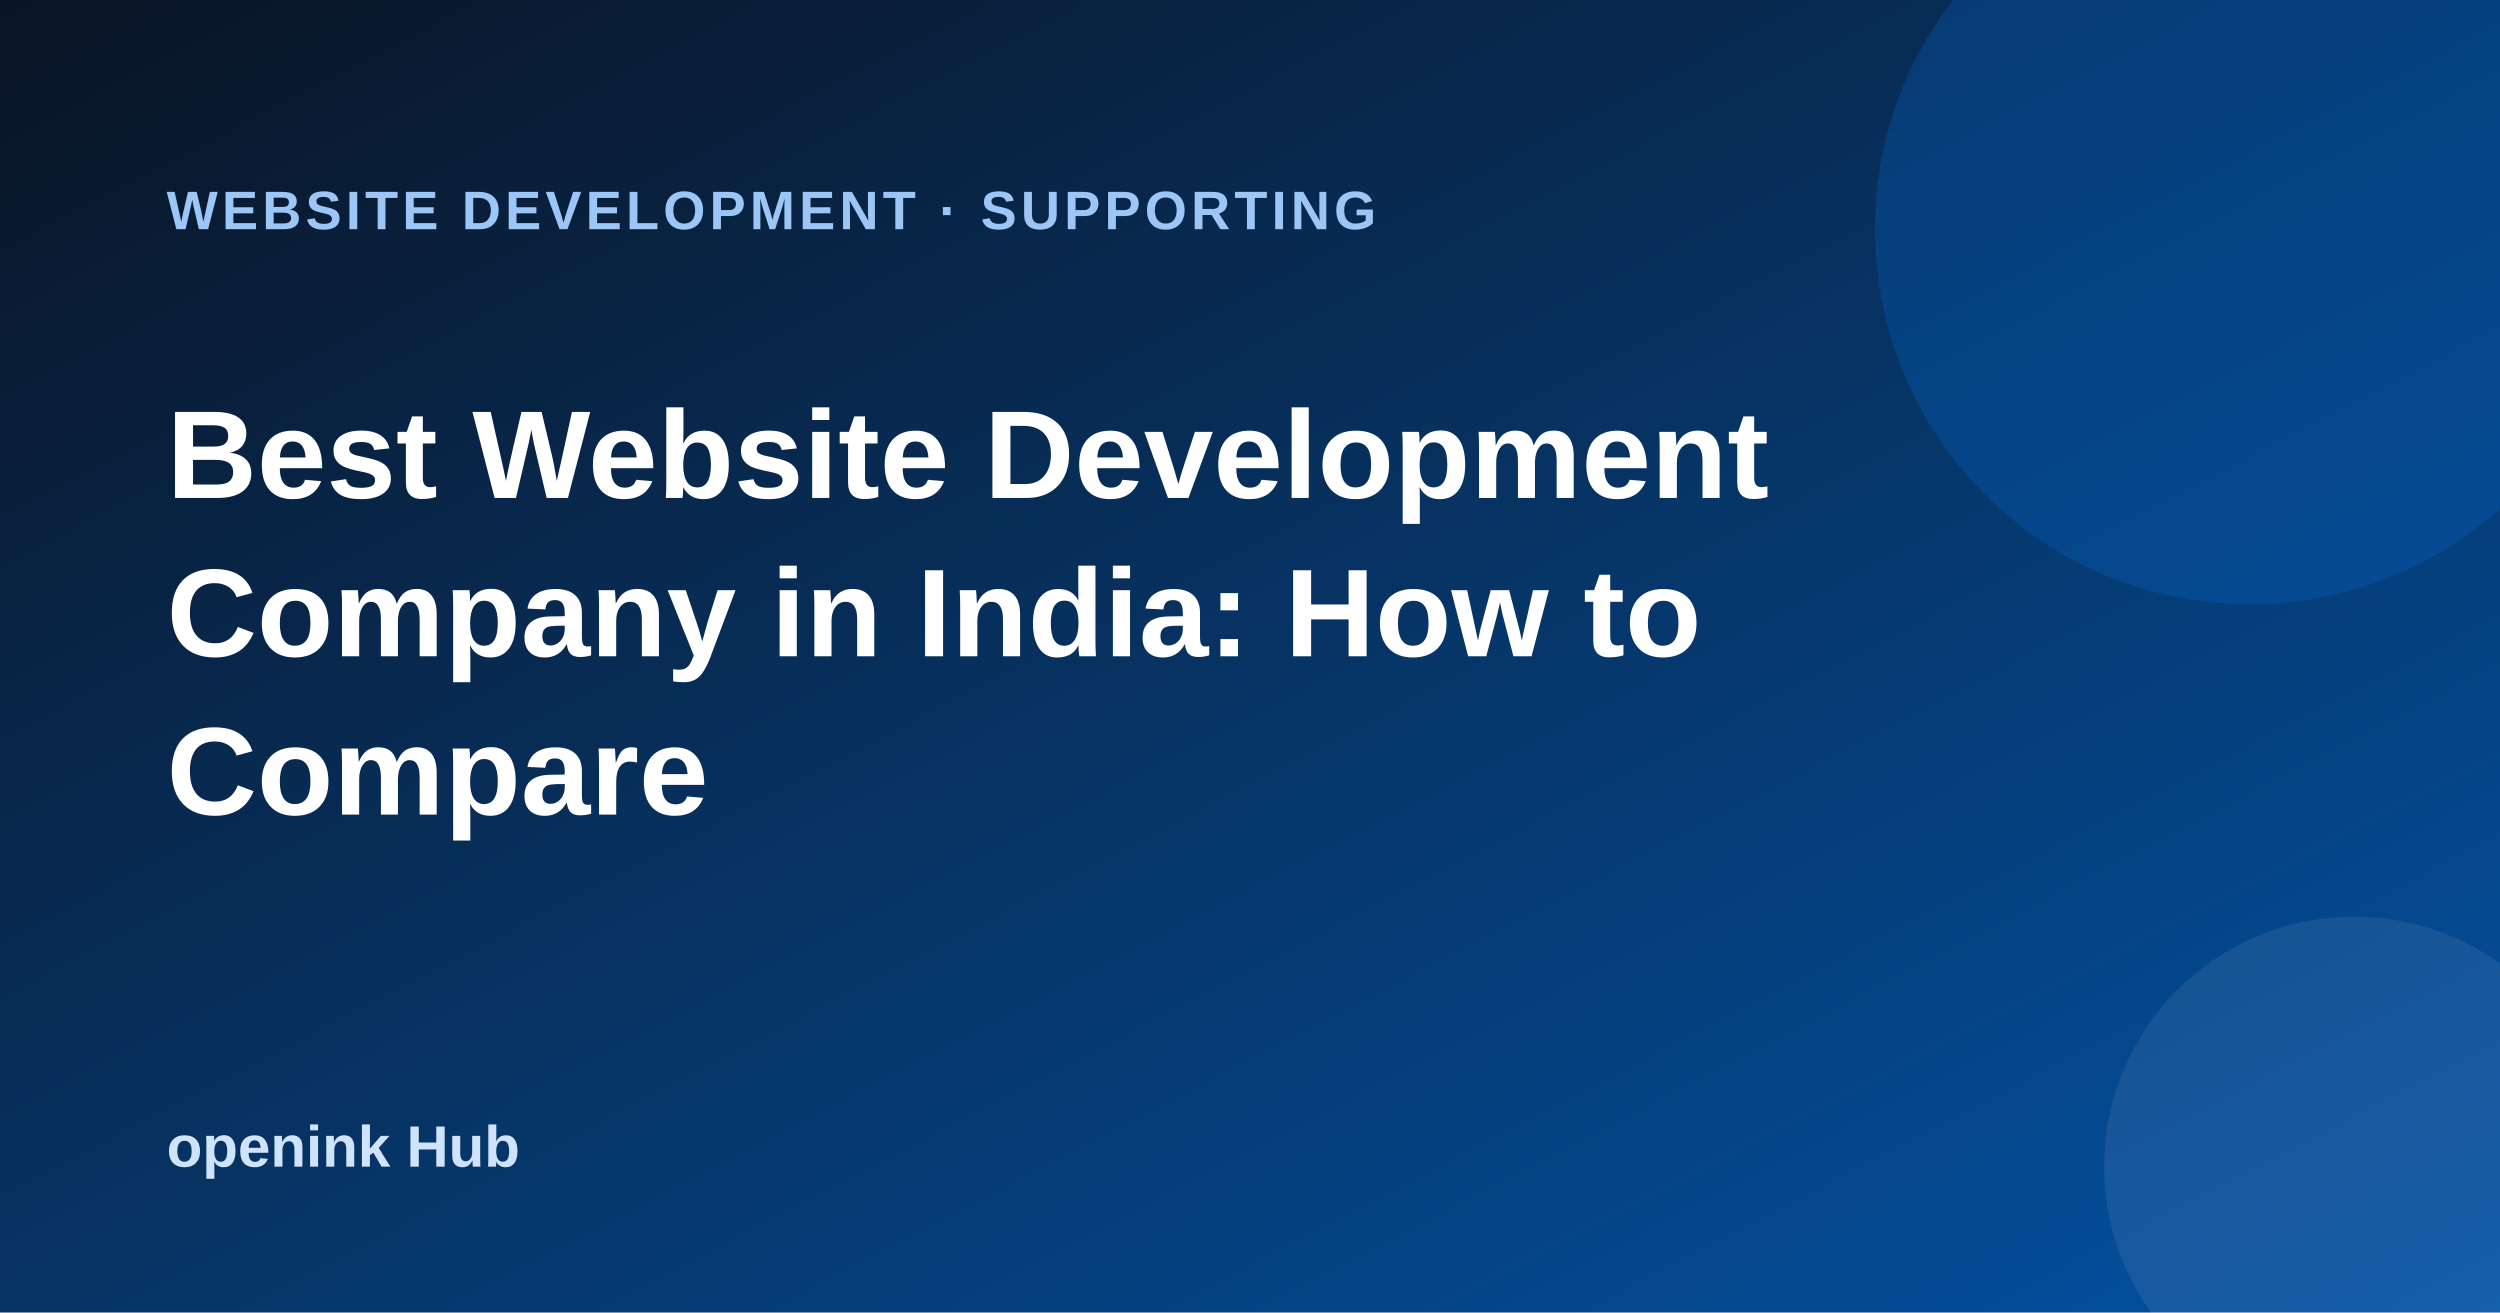
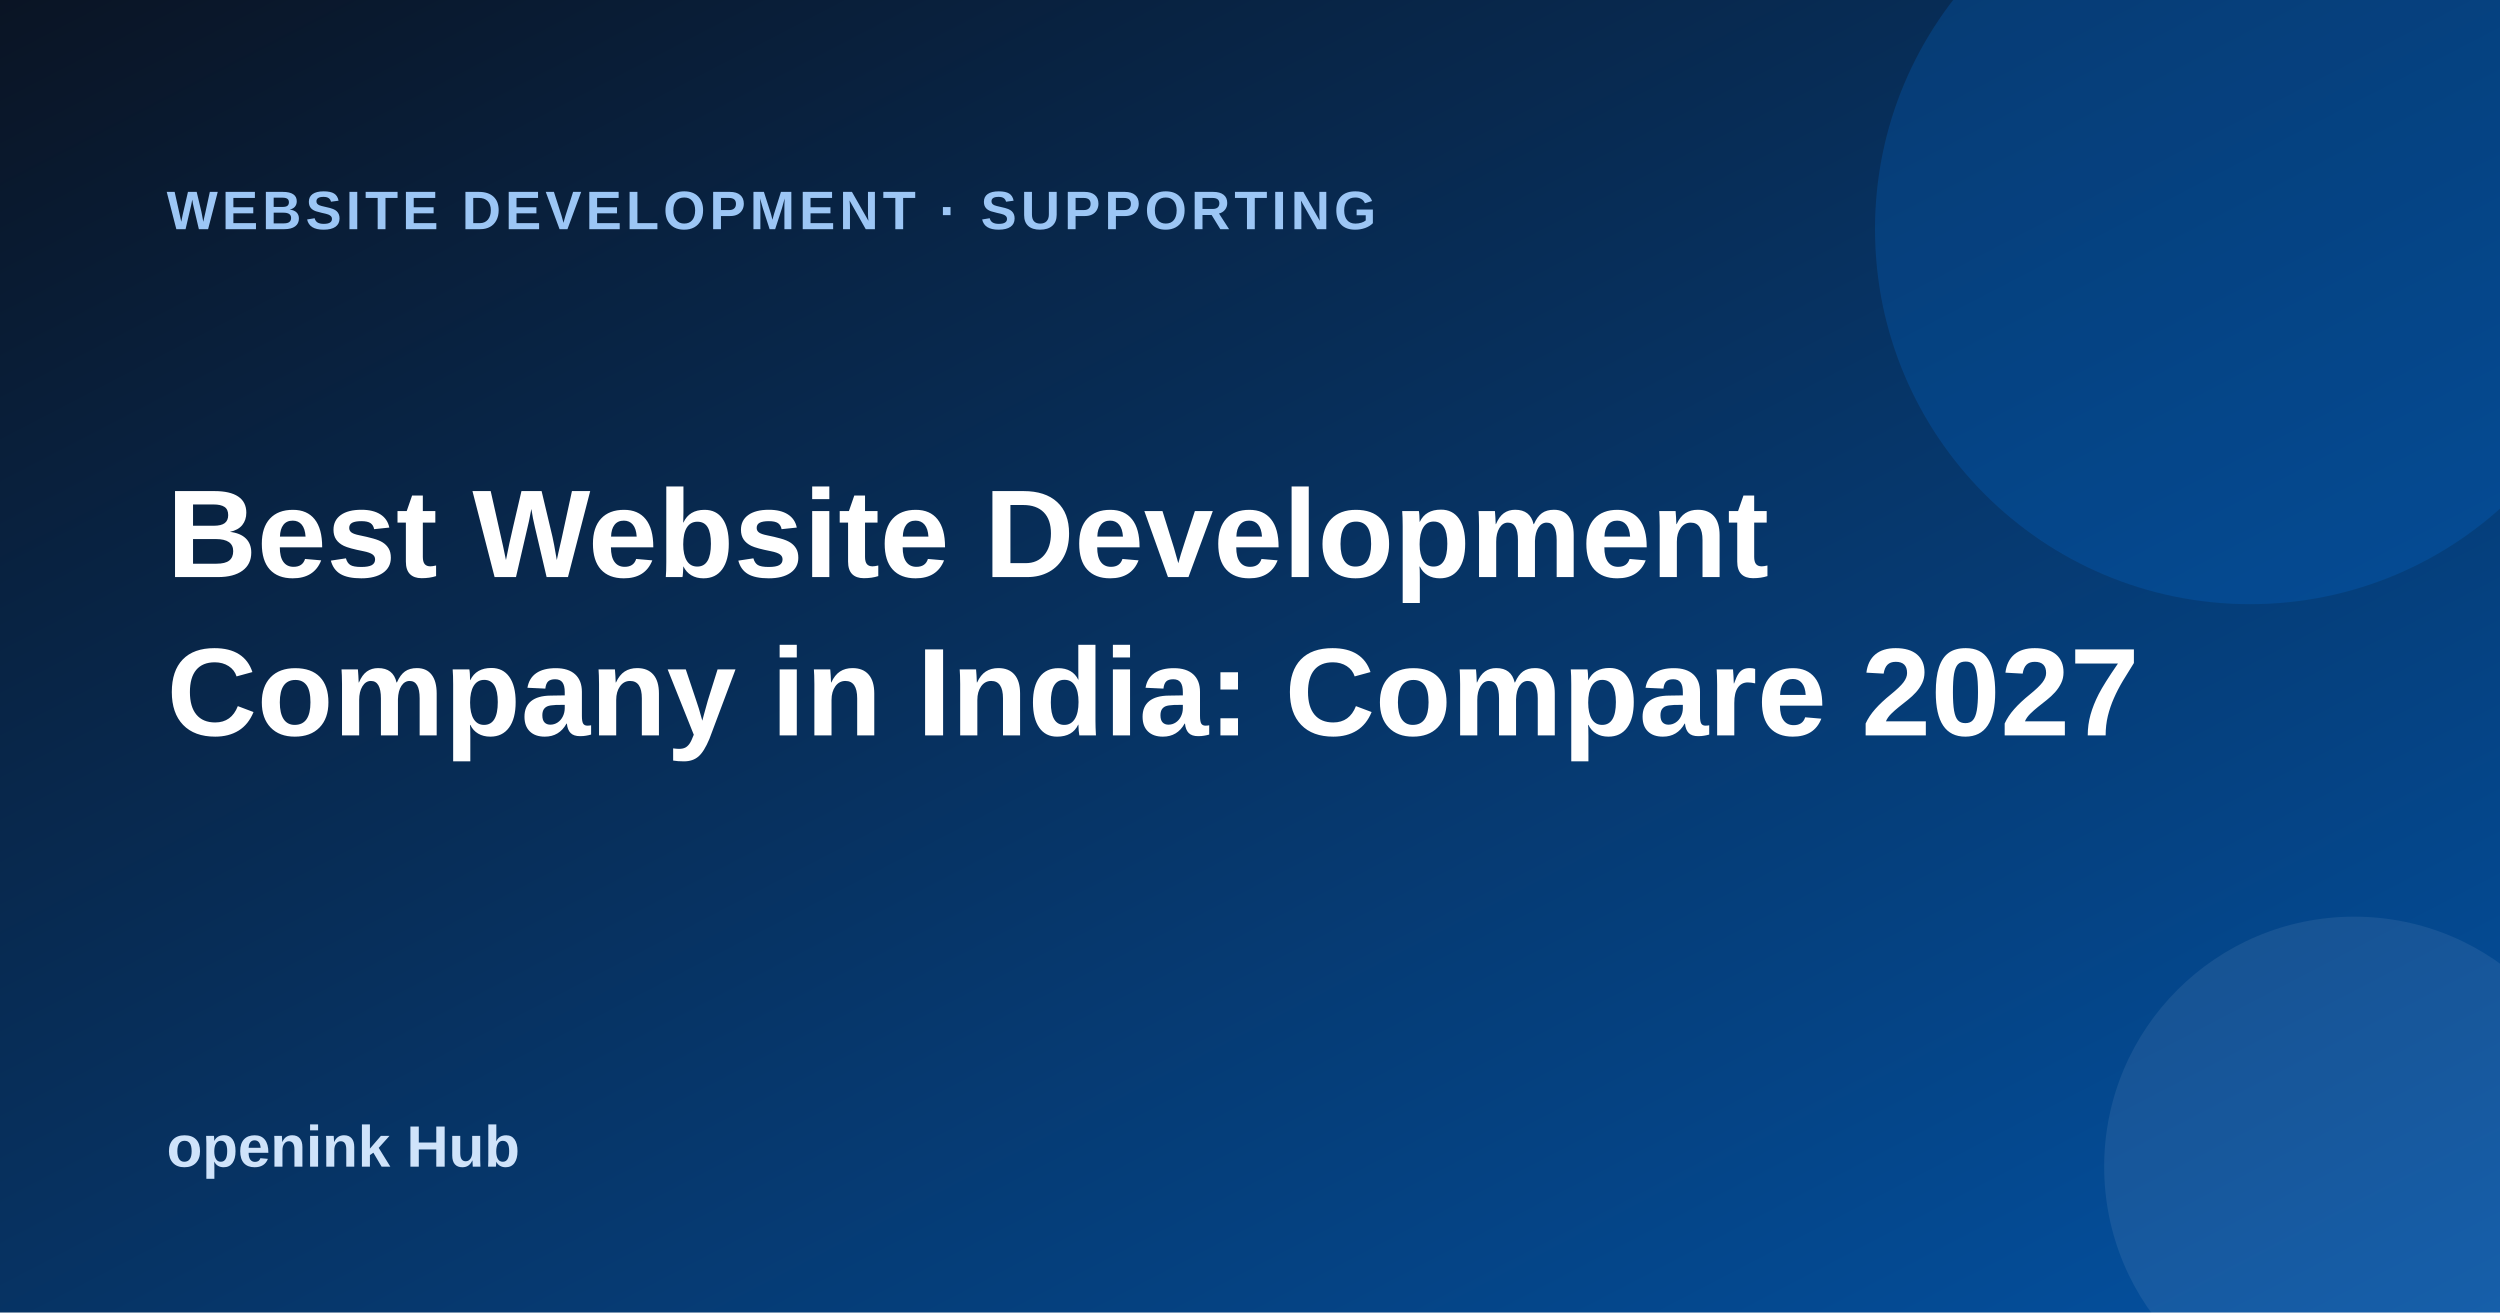
- <svg xmlns="http://www.w3.org/2000/svg" width="1200" height="630" viewBox="0 0 1200 630" role="img" aria-label="Best Website Development Company in India: How to Compare">
+ <svg xmlns="http://www.w3.org/2000/svg" width="1200" height="630" viewBox="0 0 1200 630" role="img" aria-label="Best Website Development Company in India: Compare 2027">
  <defs>
    <linearGradient id="g" x1="0" y1="0" x2="1" y2="1">
      <stop offset="0" stop-color="#0a1424" />
      <stop offset="1" stop-color="#0352a3" />
    </linearGradient>
  </defs>
  <rect width="1200" height="630" fill="url(#g)" />
  <circle cx="1080" cy="110" r="180" fill="#046bd2" opacity=".25" />
  <circle cx="1130" cy="560" r="120" fill="#eef5fd" opacity=".08" />
  <text x="80" y="110" fill="#9cc6f5" font-family="Segoe UI,Arial,sans-serif" font-size="26" font-weight="600" letter-spacing="2">WEBSITE DEVELOPMENT · SUPPORTING</text>
-   <text x="80" y="239" fill="#fff" font-family="Segoe UI,Arial,sans-serif" font-size="60" font-weight="700">Best Website Development</text>
-   <text x="80" y="315" fill="#fff" font-family="Segoe UI,Arial,sans-serif" font-size="60" font-weight="700">Company in India: How to</text>
-   <text x="80" y="391" fill="#fff" font-family="Segoe UI,Arial,sans-serif" font-size="60" font-weight="700">Compare</text>
+   <text x="80" y="277" fill="#fff" font-family="Segoe UI,Arial,sans-serif" font-size="60" font-weight="700">Best Website Development</text>
+   <text x="80" y="353" fill="#fff" font-family="Segoe UI,Arial,sans-serif" font-size="60" font-weight="700">Company in India: Compare 2027</text>
  <text x="80" y="560" fill="#cfe3fa" font-family="Segoe UI,Arial,sans-serif" font-size="28" font-weight="600">openink Hub</text>
</svg>
